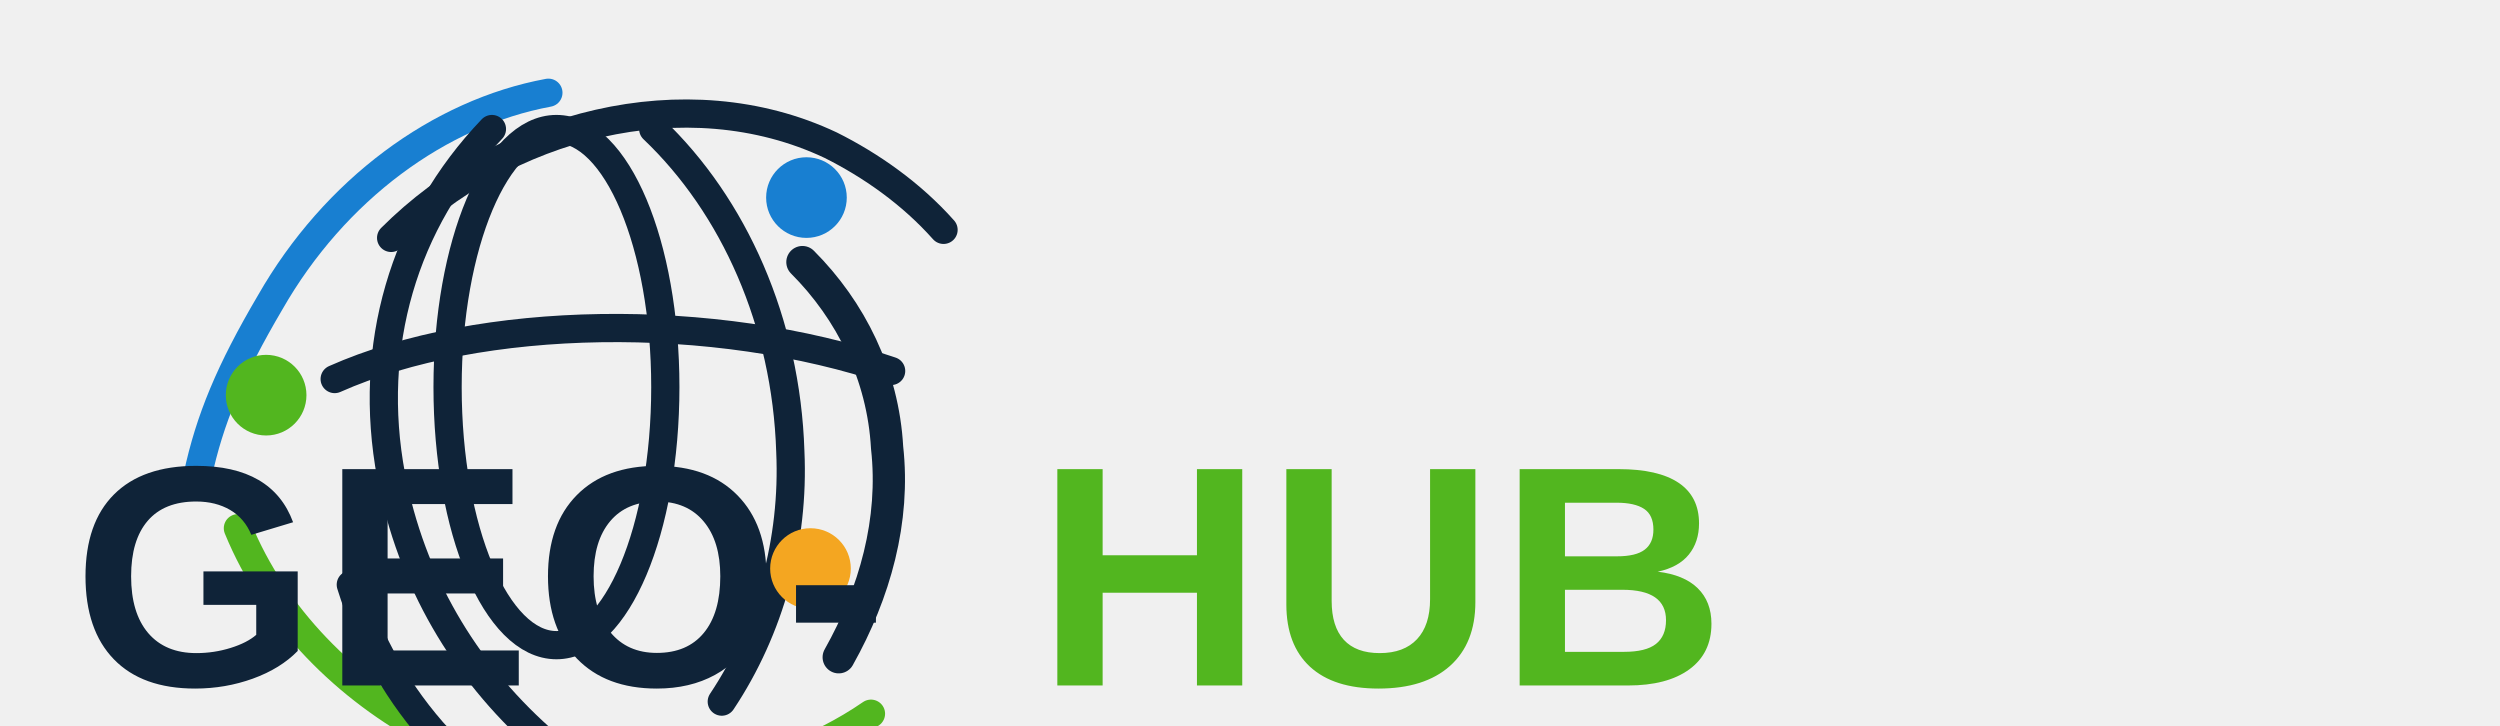
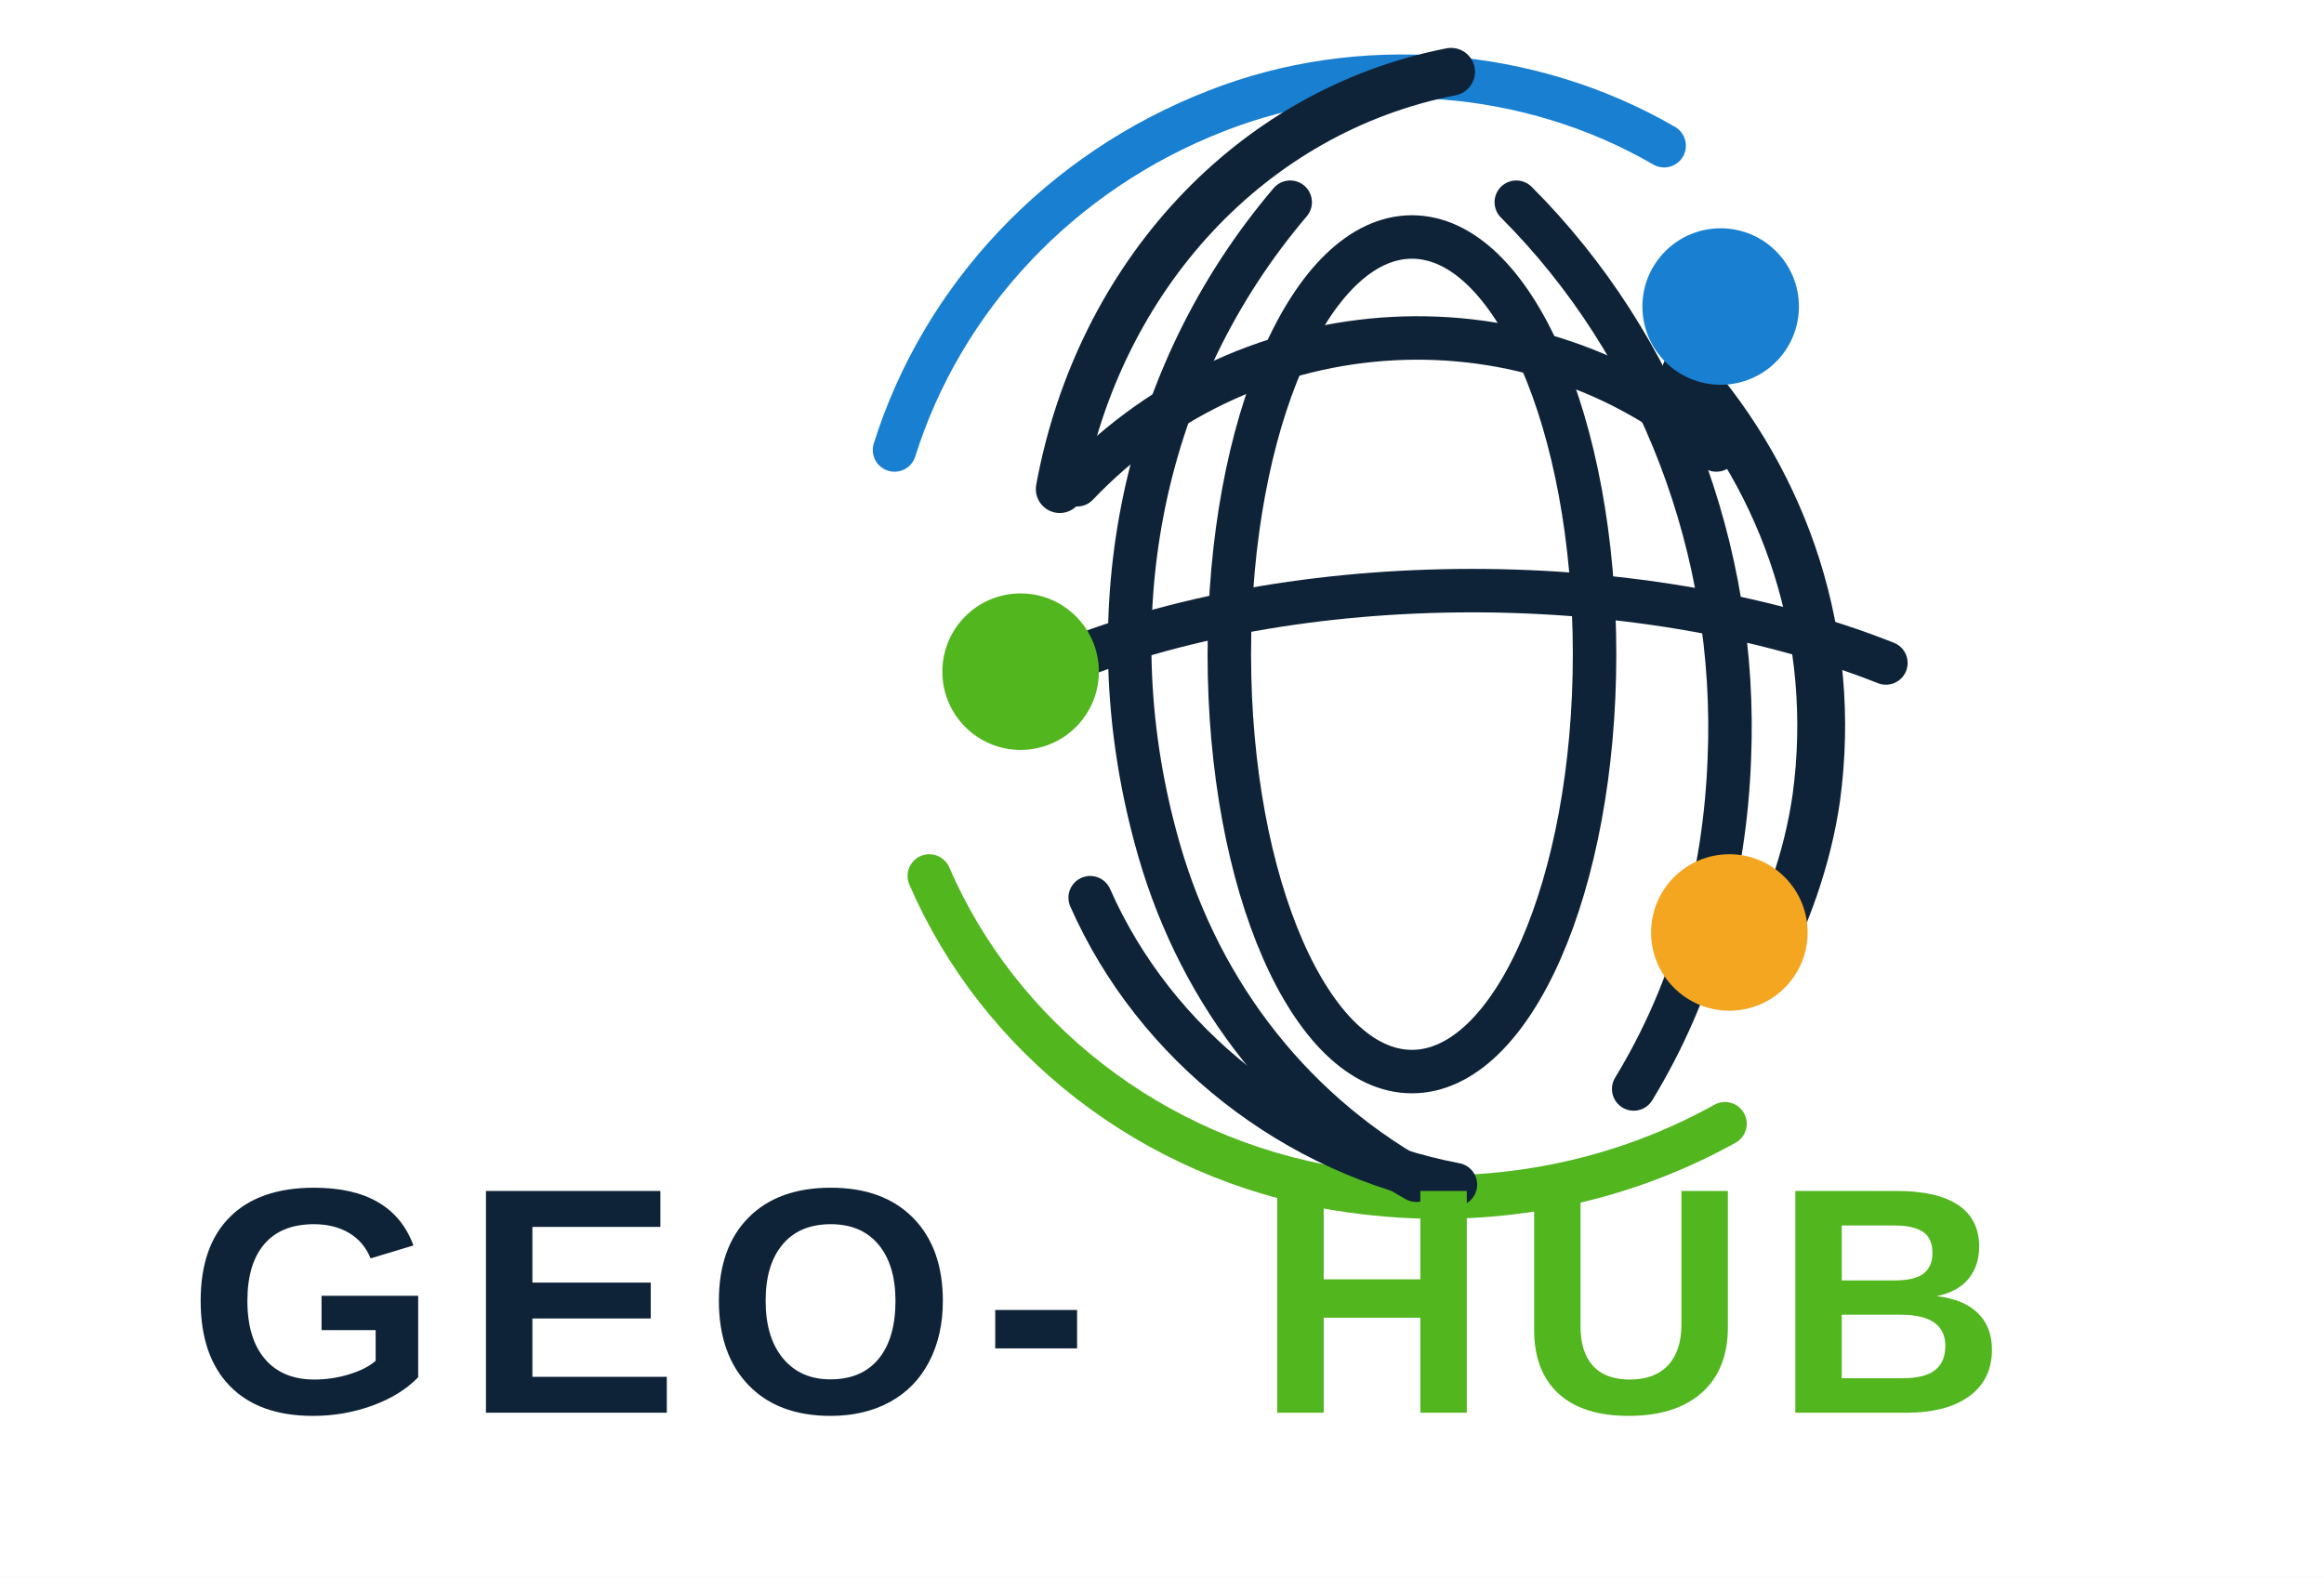
- <svg xmlns="http://www.w3.org/2000/svg" width="620" height="180" viewBox="0 0 620 180" role="img" aria-labelledby="title desc">
+ <svg xmlns="http://www.w3.org/2000/svg" width="620" height="421" viewBox="0 0 620 421" role="img" aria-labelledby="title desc">
  <defs>
    <style>
-       .dark { stroke: #0f2338; fill: none; stroke-linecap: round; stroke-linejoin: round; }
-       .blue { stroke: #187fd1; fill: none; stroke-linecap: round; }
-       .green { stroke: #52b61f; fill: none; stroke-linecap: round; }
-       .dot-blue { fill: #187fd1; }
-       .dot-green { fill: #52b61f; }
-       .dot-orange { fill: #f4a621; }
-       .geo { fill: #0f2338; }
-       .hub { fill: #52b61f; }
-       text { font-family: Manrope, Arial, sans-serif; font-weight: 800; letter-spacing: 1px; }
+       .dark {
+         stroke: #0f2338;
+         fill: none;
+         stroke-linecap: round;
+         stroke-linejoin: round;
+       }
+ 
+       .blue {
+         stroke: #187fd1;
+         fill: none;
+         stroke-linecap: round;
+       }
+ 
+       .green {
+         stroke: #52b61f;
+         fill: none;
+         stroke-linecap: round;
+       }
+ 
+       .dot-blue {
+         fill: #187fd1;
+       }
+ 
+       .dot-green {
+         fill: #52b61f;
+       }
+ 
+       .dot-orange {
+         fill: #f4a621;
+       }
+ 
+       .geo {
+         fill: #0f2338;
+       }
+ 
+       .hub {
+         fill: #52b61f;
+       }
+ 
+       text {
+         font-family: Manrope, Montserrat, Arial, sans-serif;
+         font-weight: 800;
+         letter-spacing: 7px;
+       }
    </style>
  </defs>
-   <g transform="translate(20 8)">
-     <path class="blue" stroke-width="7" d="M116 15c-27 5-53 24-69 52-10 17-15 29-18 43" />
-     <path class="green" stroke-width="7" d="M39 123c9 22 27 40 48 51 20 11 42 14 65 12 14-2 31-8 44-17" />
-     <path class="dark" stroke-width="8" d="M179 57c12 12 20 28 21 46 2 18-3 36-12 52" />
-     <path class="dark" stroke-width="7" d="M67 137c9 29 30 52 59 64" />
-     <path class="dark" stroke-width="7" d="M77 51c28-28 73-40 109-23 10 5 20 12 28 21" />
-     <ellipse class="dark" stroke-width="7" cx="118" cy="88" rx="27" ry="64" />
-     <path class="dark" stroke-width="7" d="M63 86c36-16 94-17 138-2" />
-     <path class="dark" stroke-width="7" d="M102 24c-22 23-31 54-25 86 5 26 18 48 37 65" />
-     <path class="dark" stroke-width="7" d="M142 24c20 19 33 48 34 80 1 22-5 44-17 62" />
-     <circle class="dot-blue" cx="180" cy="41" r="10" />
-     <circle class="dot-green" cx="46" cy="90" r="10" />
-     <circle class="dot-orange" cx="181" cy="133" r="10" />
+   <rect width="620" height="421" fill="#ffffff" />
+   <g transform="translate(176 18) scale(1.16)">
+     <path class="blue" stroke-width="10" d="M54 88c11-35 38-64 74-78 33-13 72-10 103 8" />
+     <path class="green" stroke-width="10" d="M62 186c16 37 51 65 94 72 31 5 62 0 89-15" />
+     <path class="dark" stroke-width="11" d="M92 97c9-49 44-87 90-96" />
+     <path class="dark" stroke-width="11" d="M236 70c23 26 35 61 30 98-2 14-7 28-14 41" />
+     <path class="dark" stroke-width="10" d="M99 191c15 34 47 59 84 66" />
+     <path class="dark" stroke-width="10" d="M96 96c40-42 105-45 147-8" />
+     <ellipse class="dark" stroke-width="10" cx="173" cy="135" rx="42" ry="96" />
+     <path class="dark" stroke-width="10" d="M88 139c54-24 136-25 194-2" />
+     <path class="dark" stroke-width="10" d="M145 31c-34 40-45 94-31 146 9 34 30 62 60 79" />
+     <path class="dark" stroke-width="10" d="M197 31c33 33 51 80 49 128-1 27-8 53-22 76" />
+     <circle class="dot-blue" cx="244" cy="55" r="18" />
+     <circle class="dot-green" cx="83" cy="139" r="18" />
+     <circle class="dot-orange" cx="246" cy="199" r="18" />
  </g>
-   <text x="18" y="170" font-size="78" class="geo">GEO-</text>
-   <text x="257" y="170" font-size="78" class="hub">HUB</text>
+   <text x="50" y="377" font-size="86" class="geo">GEO-</text>
+   <text x="335" y="377" font-size="86" class="hub">HUB</text>
</svg>
